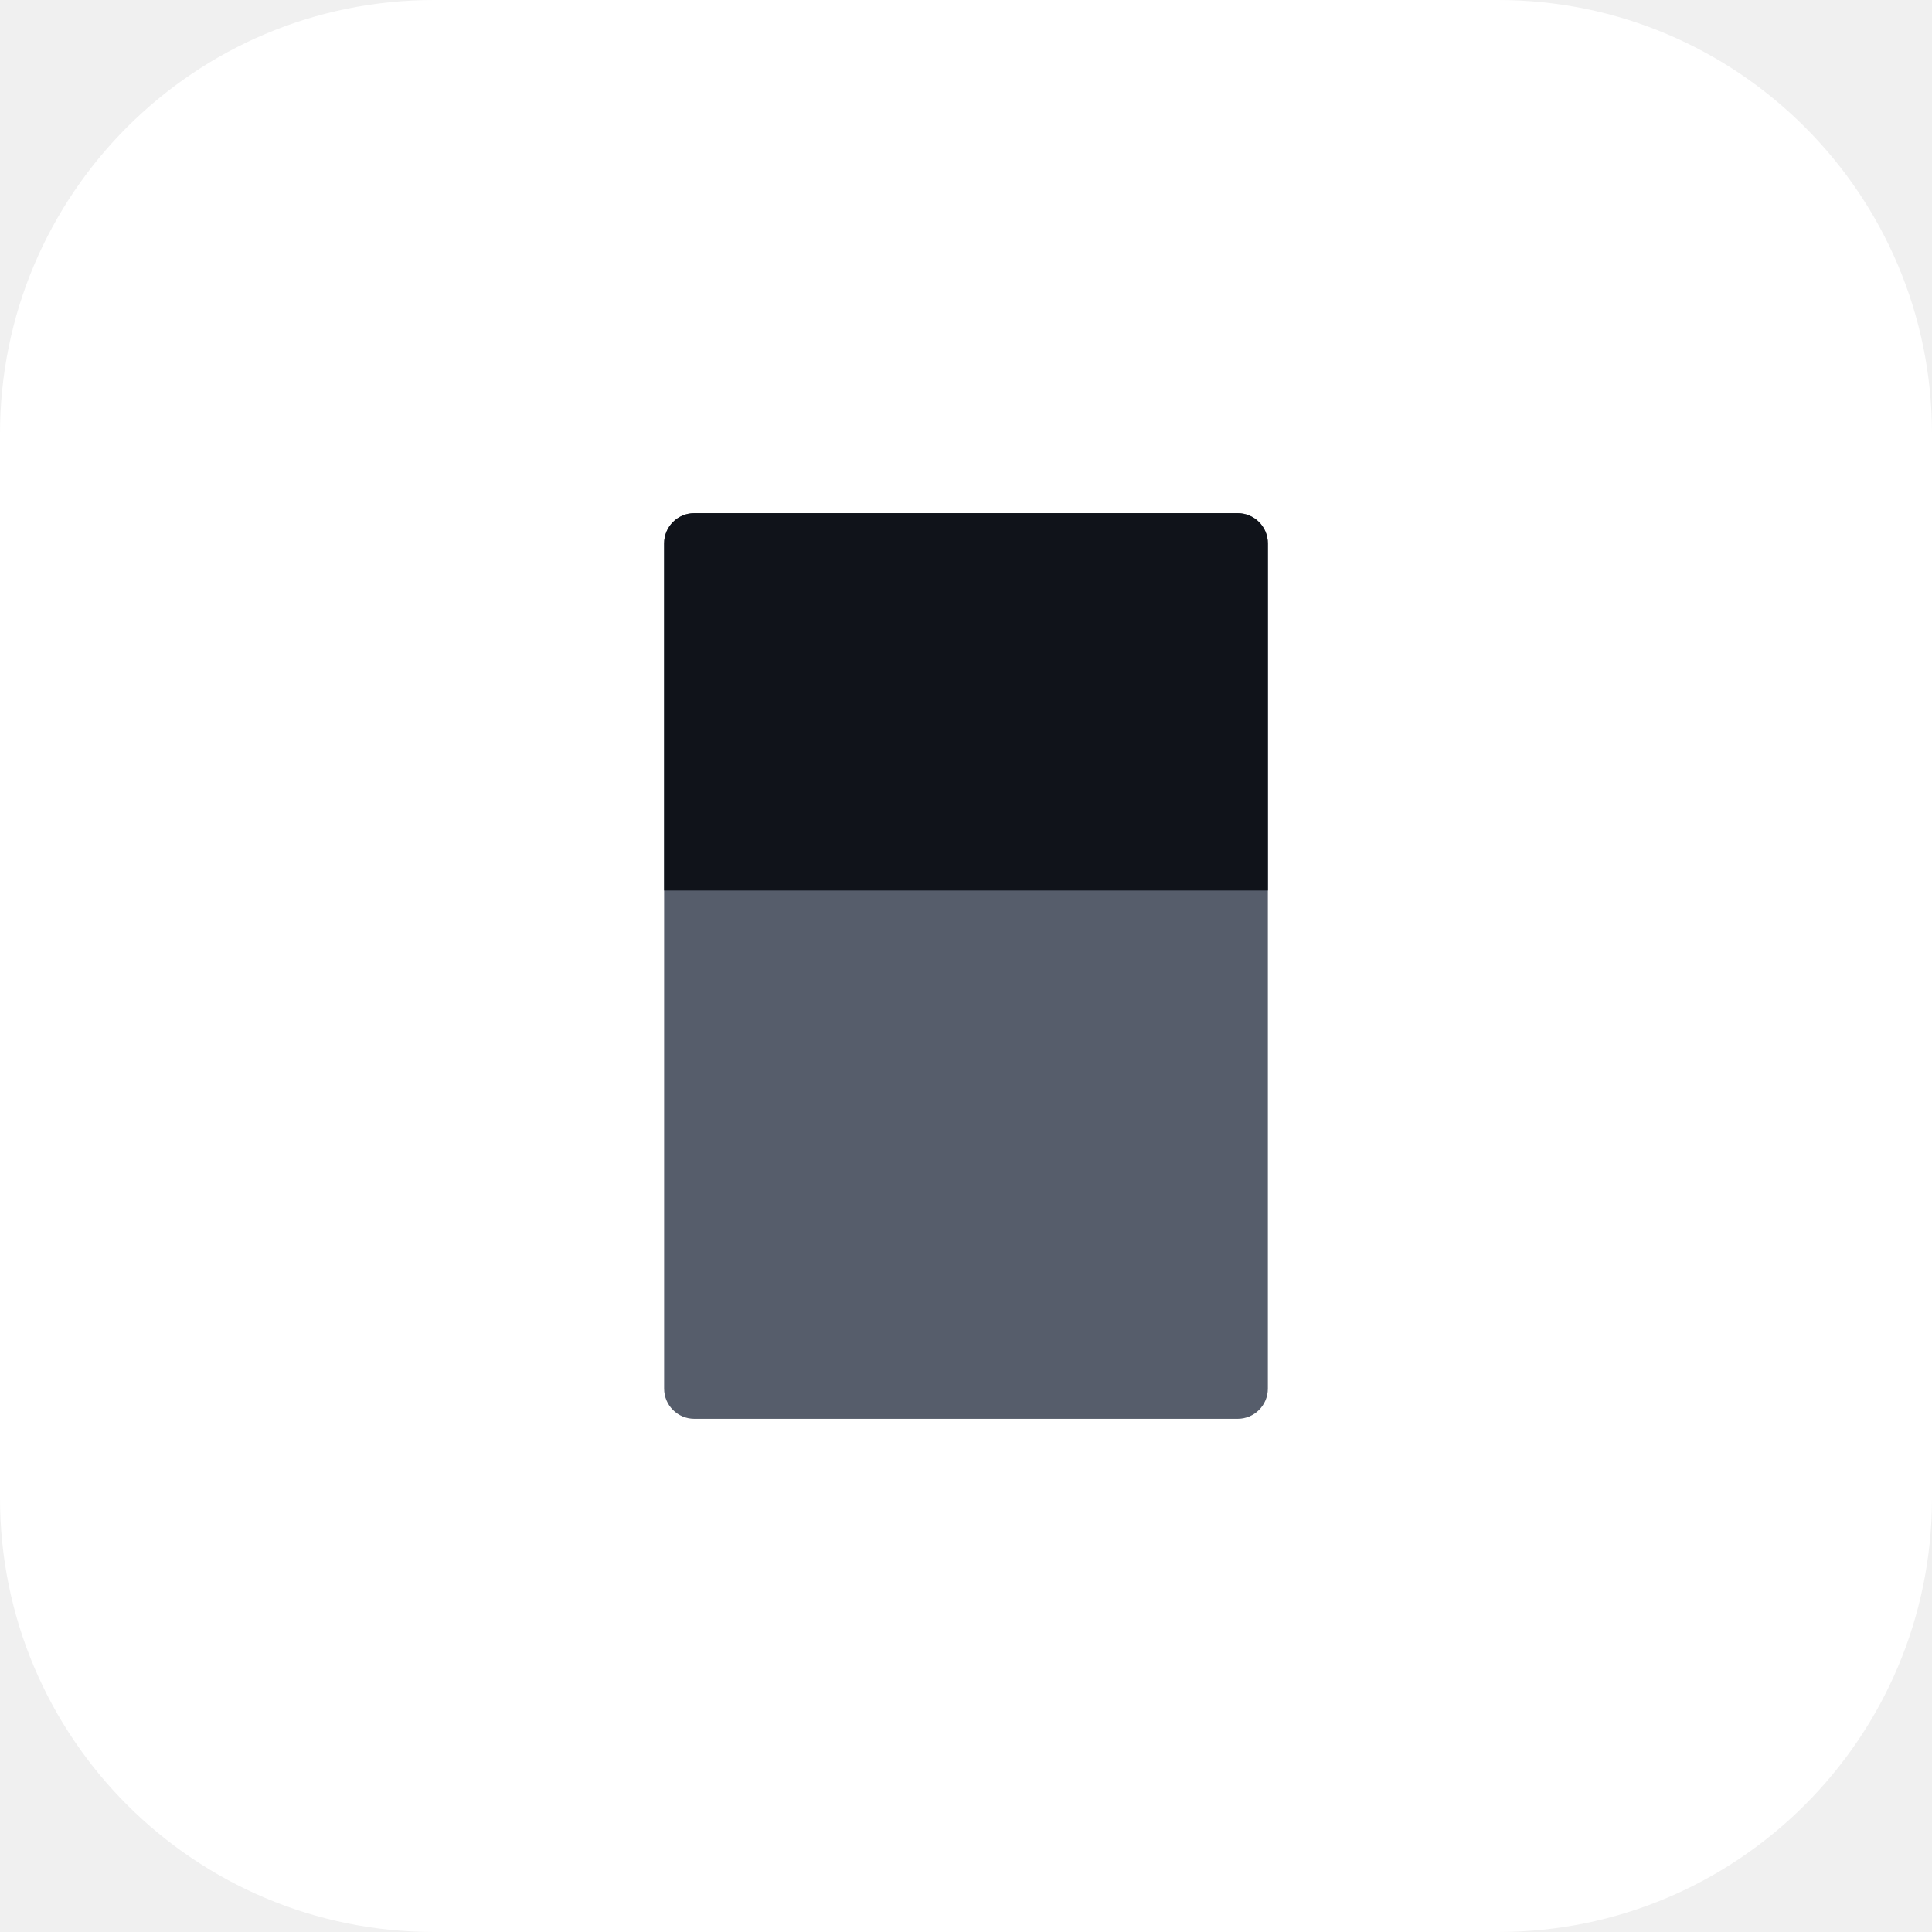
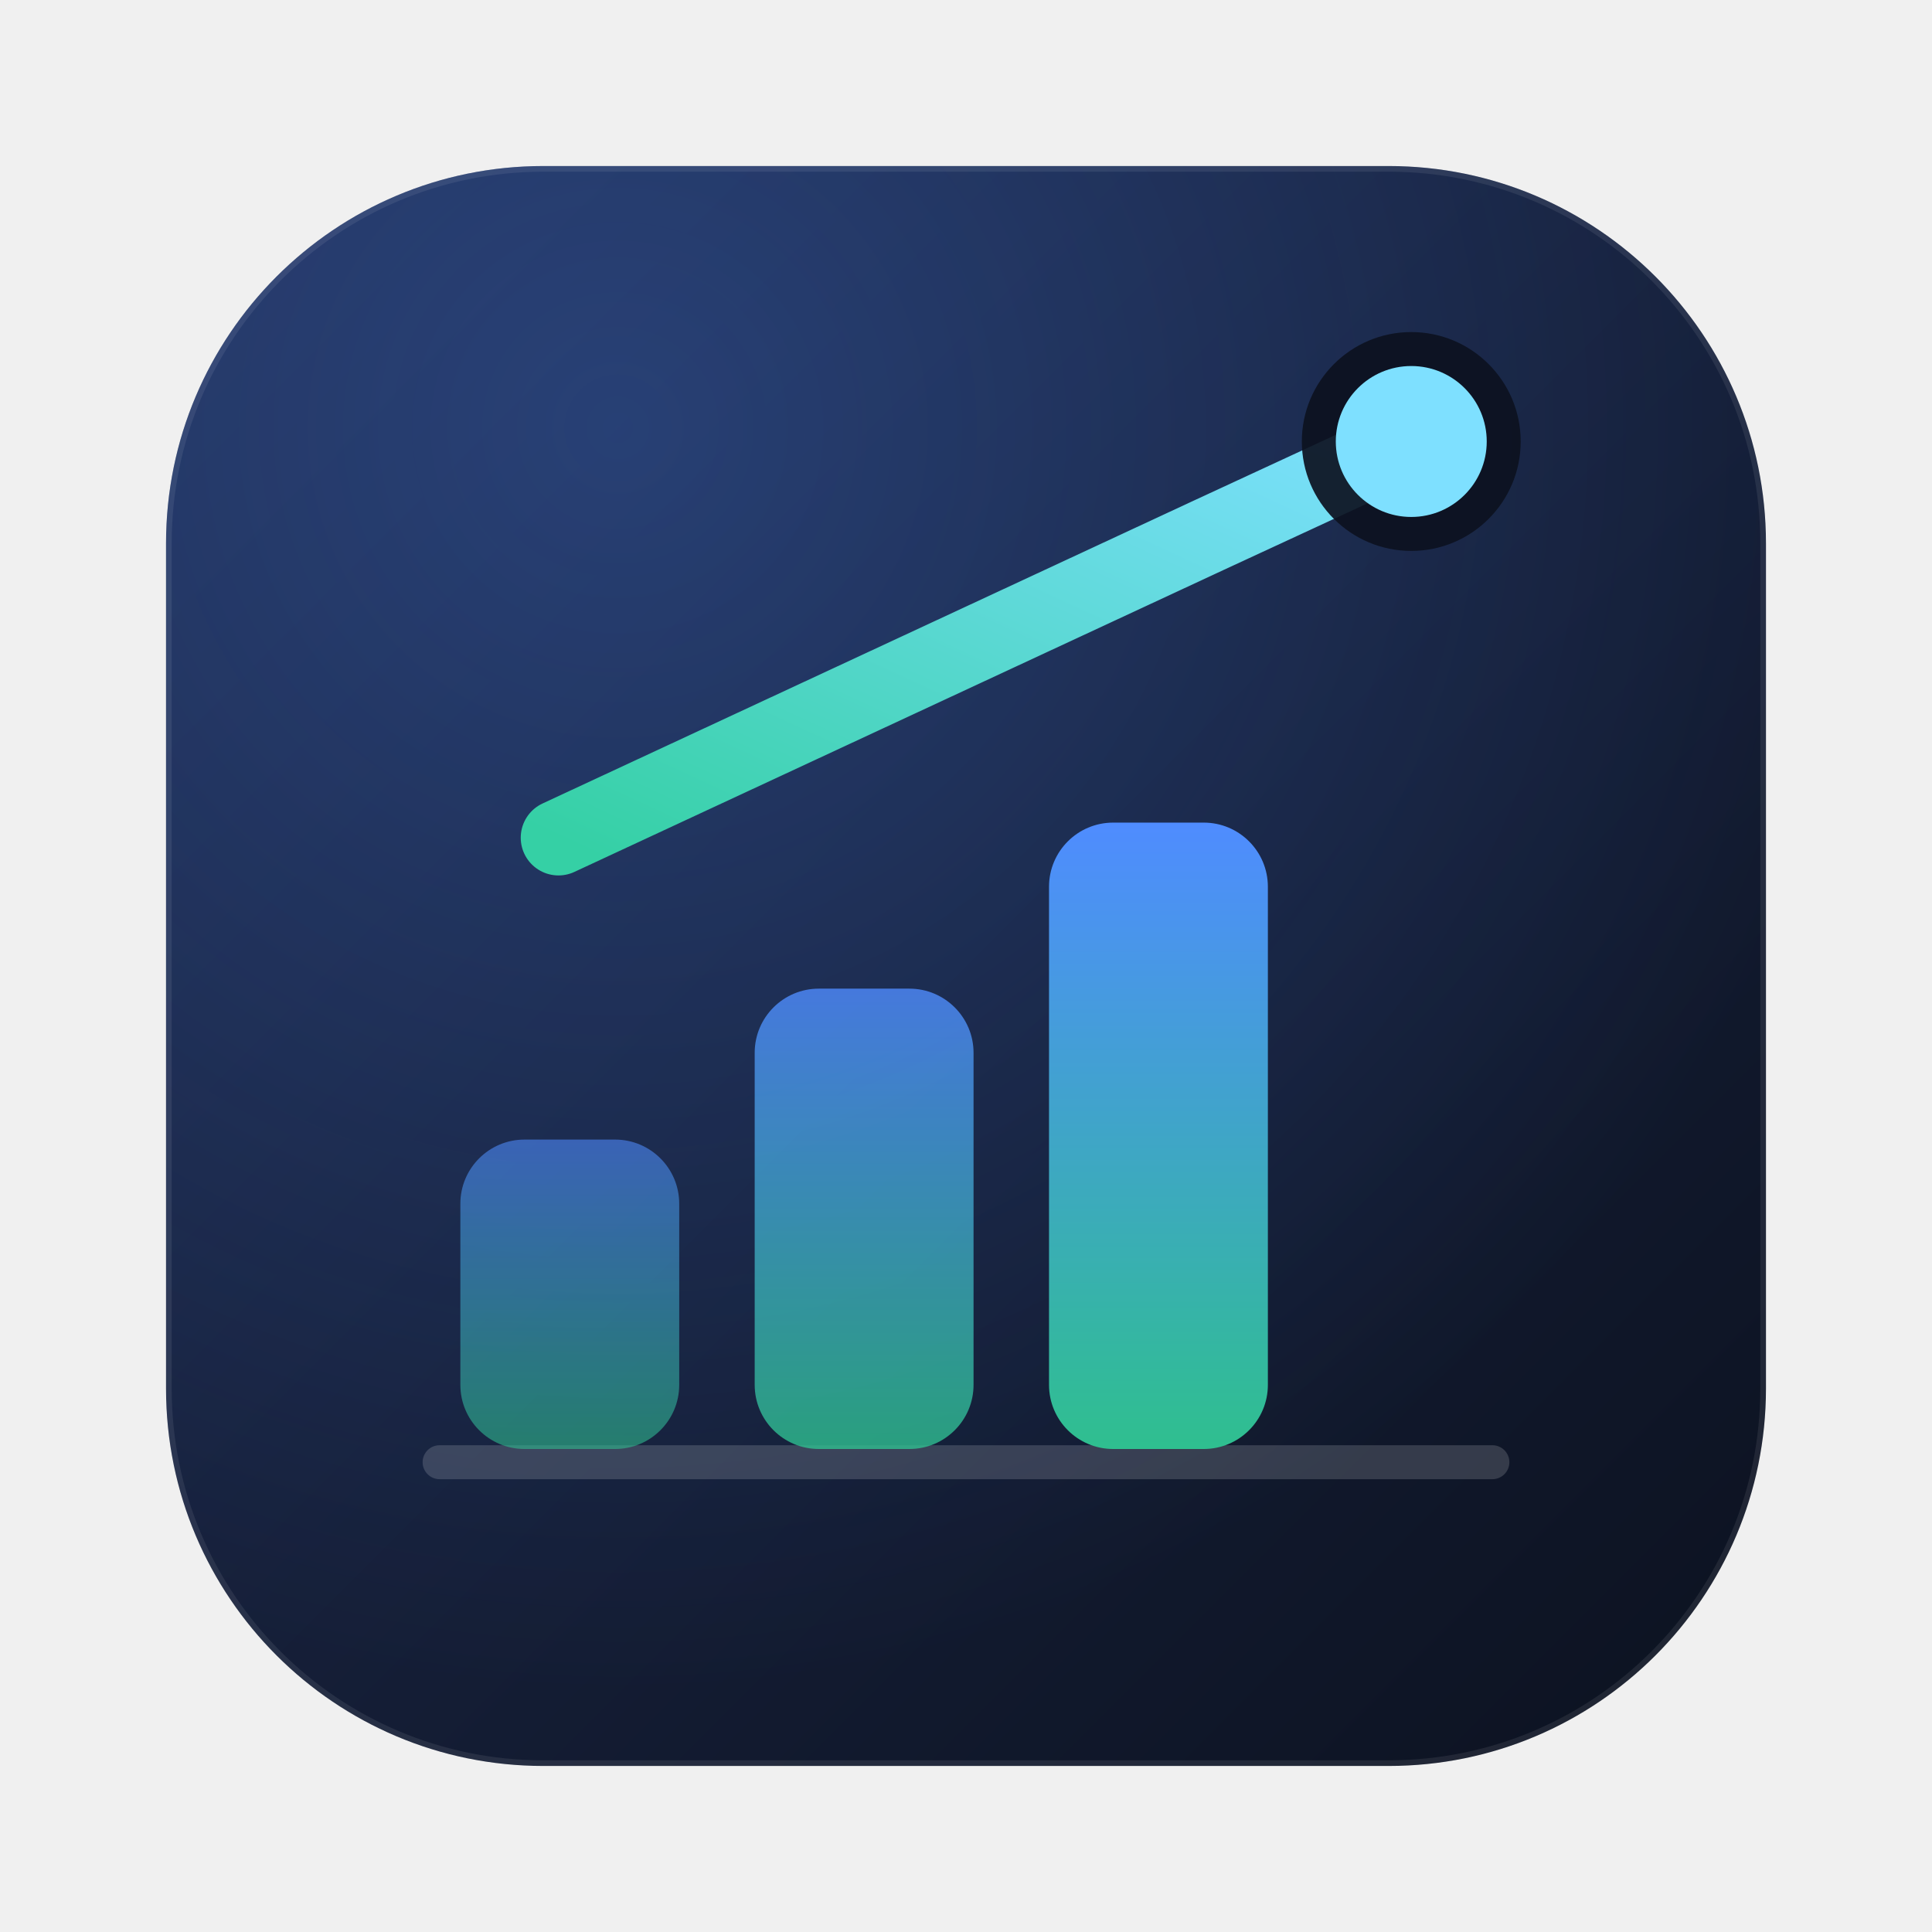
<svg xmlns="http://www.w3.org/2000/svg" width="1024" height="1024" viewBox="0 0 1024 1024">
-   <rect width="1024" height="1024" rx="230" fill="#ffffff" />
-   <rect x="352" y="272" width="320" height="480" rx="16" fill="#565d6b" />
-   <path d="M368 272 H656 A16 16 0 0 1 672 288 V472 H352 V288 A16 16 0 0 1 368 272 Z" fill="#10131a" />
+   <defs>
+     <linearGradient id="tile" x1="0" y1="0" x2="1" y2="1">
+       <stop offset="0" stop-color="#1e2b4f" />
+       <stop offset="1" stop-color="#0c1220" />
+     </linearGradient>
+     <linearGradient id="bar" x1="0" y1="1" x2="0" y2="0">
+       <stop offset="0" stop-color="#2fbf8f" />
+       <stop offset="1" stop-color="#4f8cff" />
+     </linearGradient>
+     <linearGradient id="trend" x1="0" y1="1" x2="1" y2="0">
+       <stop offset="0" stop-color="#35d0a5" />
+       <stop offset="1" stop-color="#7ee0ff" />
+     </linearGradient>
+     <radialGradient id="glow" cx="0.28" cy="0.16" r="0.8">
+       <stop offset="0" stop-color="#4f8cff" stop-opacity="0.26" />
+       <stop offset="1" stop-color="#4f8cff" stop-opacity="0" />
+     </radialGradient>
+   </defs>
+   <rect x="88" y="88" width="848" height="848" rx="200" fill="url(#tile)" />
+   <rect x="88" y="88" width="848" height="848" rx="200" fill="url(#glow)" />
+   <rect x="89.5" y="89.5" width="845" height="845" rx="198.5" fill="none" stroke="#ffffff" stroke-opacity="0.08" stroke-width="3" />
+   <rect x="224" y="766" width="576" height="18" rx="9" fill="#ffffff" fill-opacity="0.16" />
+   <rect x="244" y="604" width="116" height="164" rx="34" fill="url(#bar)" fill-opacity="0.58" />
+   <rect x="400" y="524" width="116" height="244" rx="34" fill="url(#bar)" fill-opacity="0.80" />
+   <rect x="556" y="436" width="116" height="332" rx="34" fill="url(#bar)" />
+   <path d="M296 444 L468 364 L640 284 L748 234" fill="none" stroke="url(#trend)" stroke-width="40" stroke-linecap="round" stroke-linejoin="round" />
+   <circle cx="748" cy="234" r="58" fill="#0c1220" fill-opacity="0.92" />
+   <circle cx="748" cy="234" r="40" fill="#7ee0ff" />
</svg>
